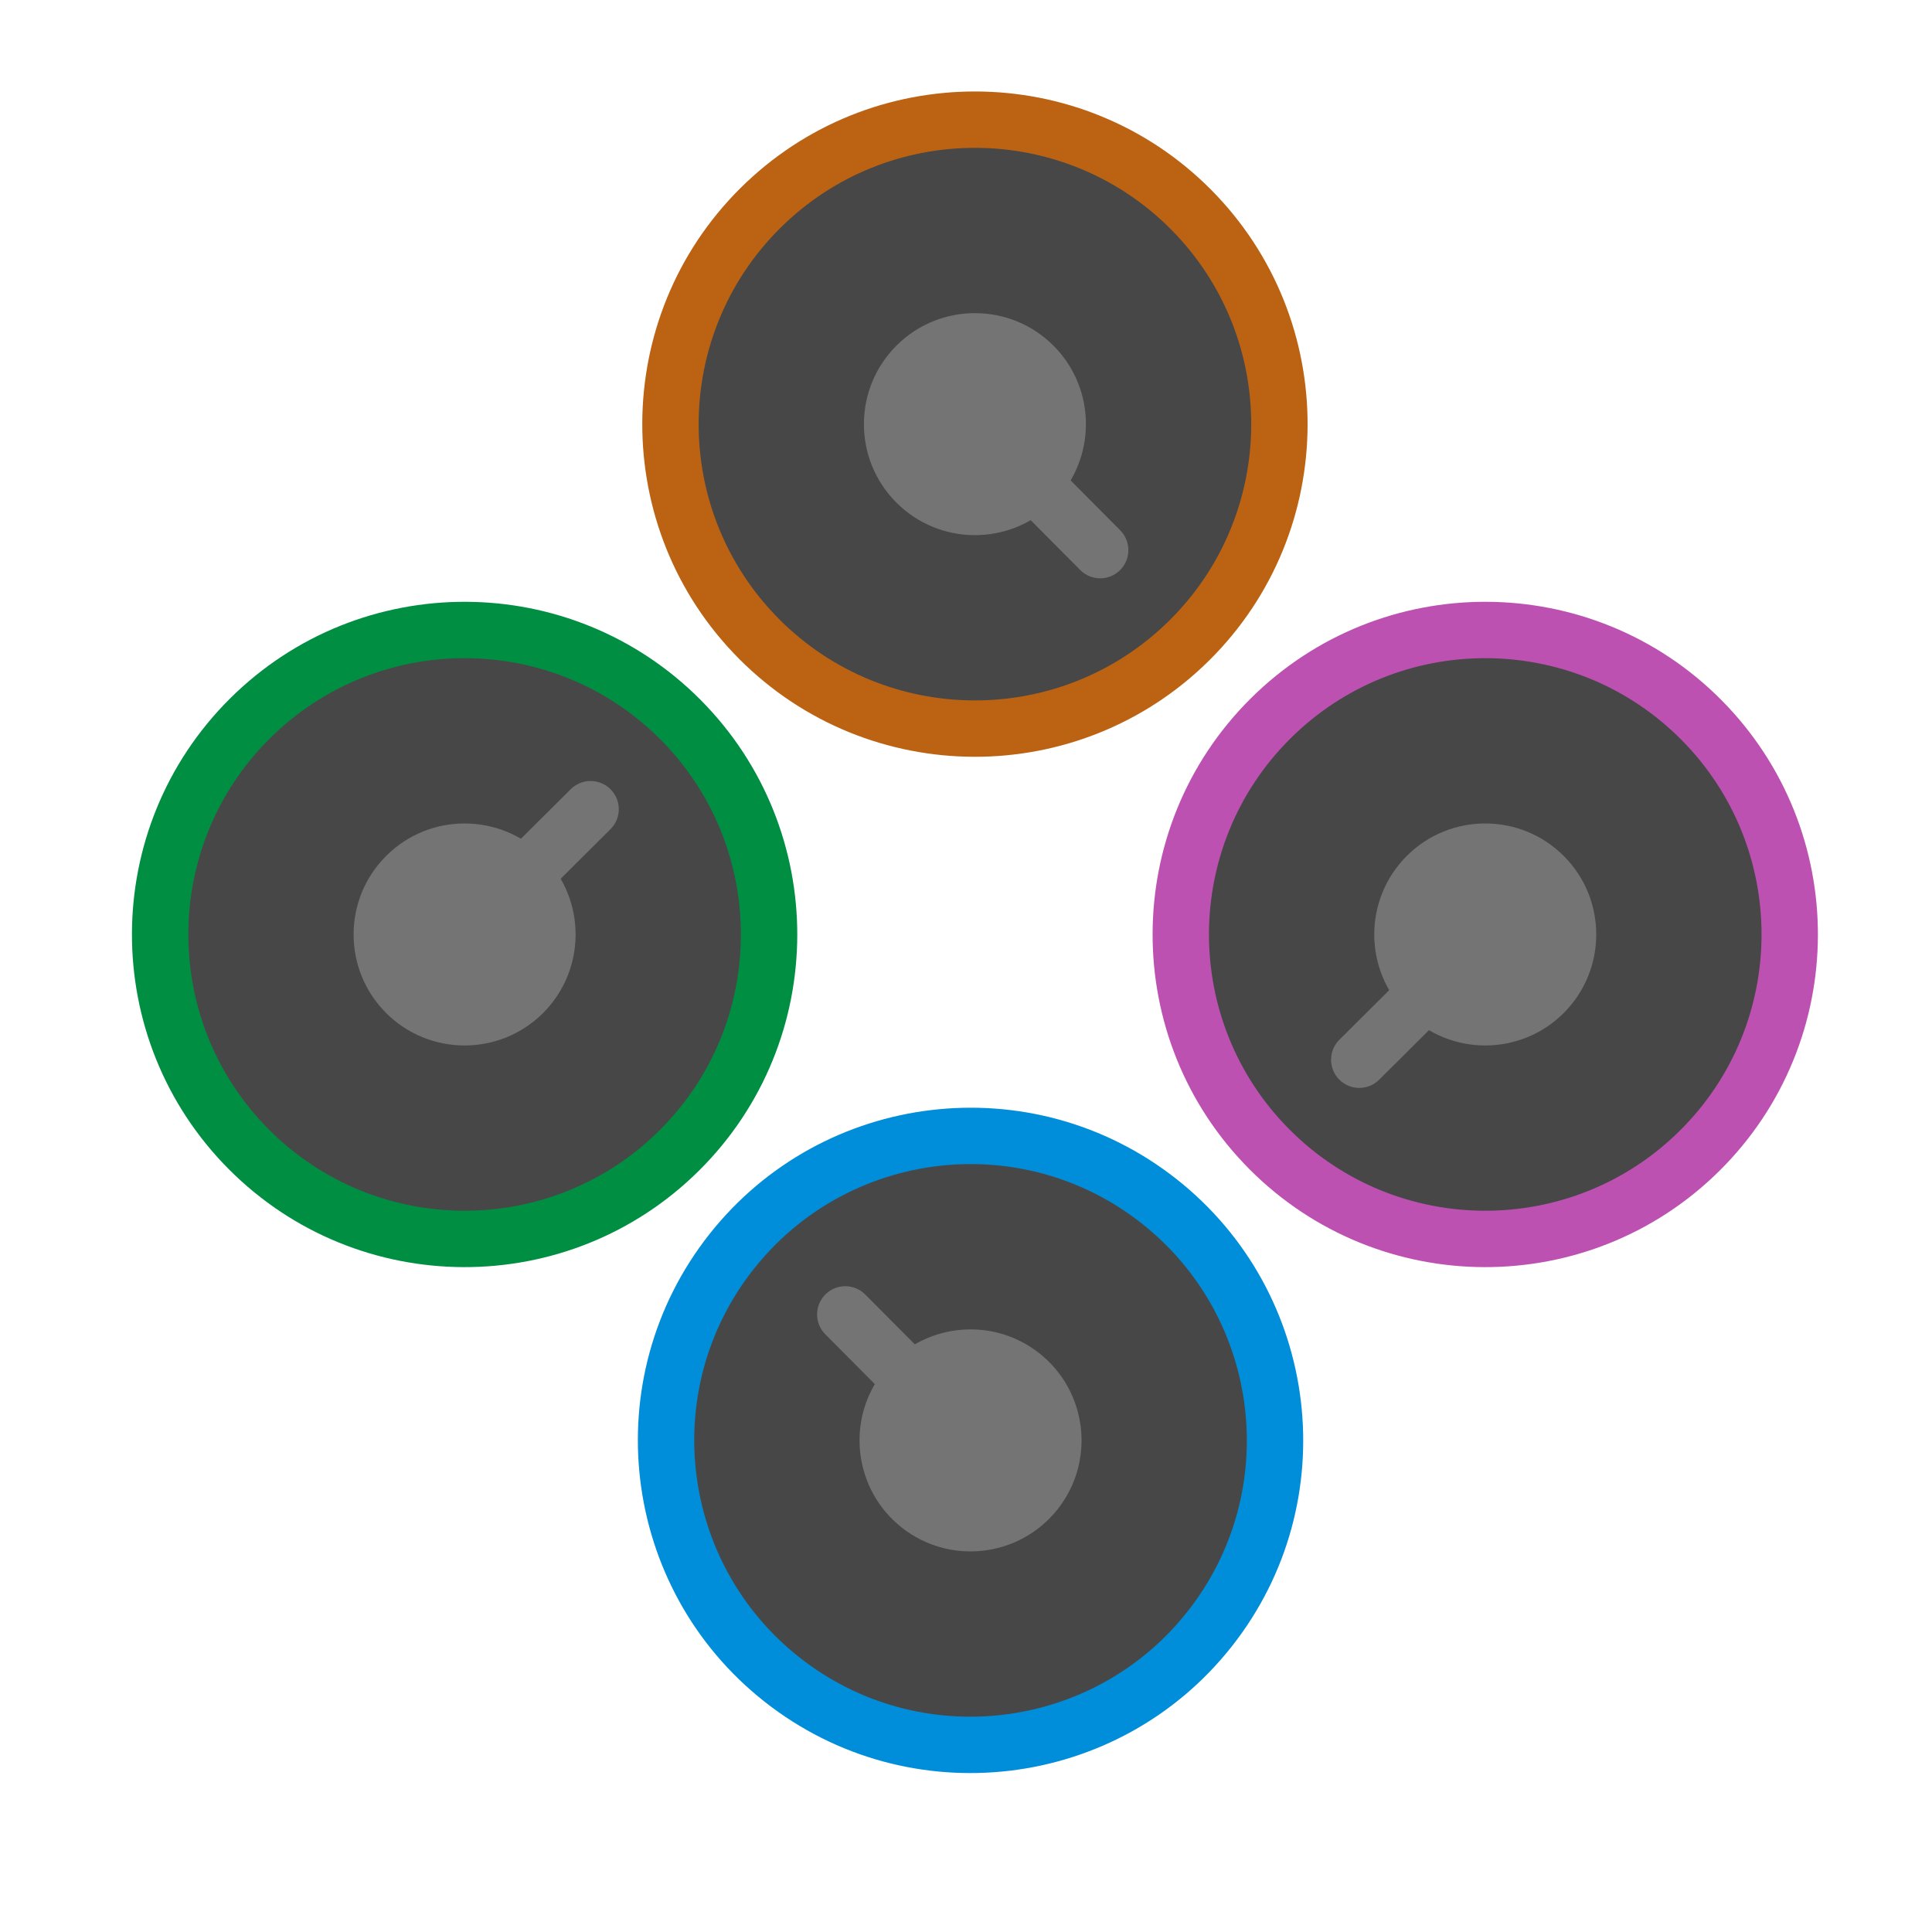
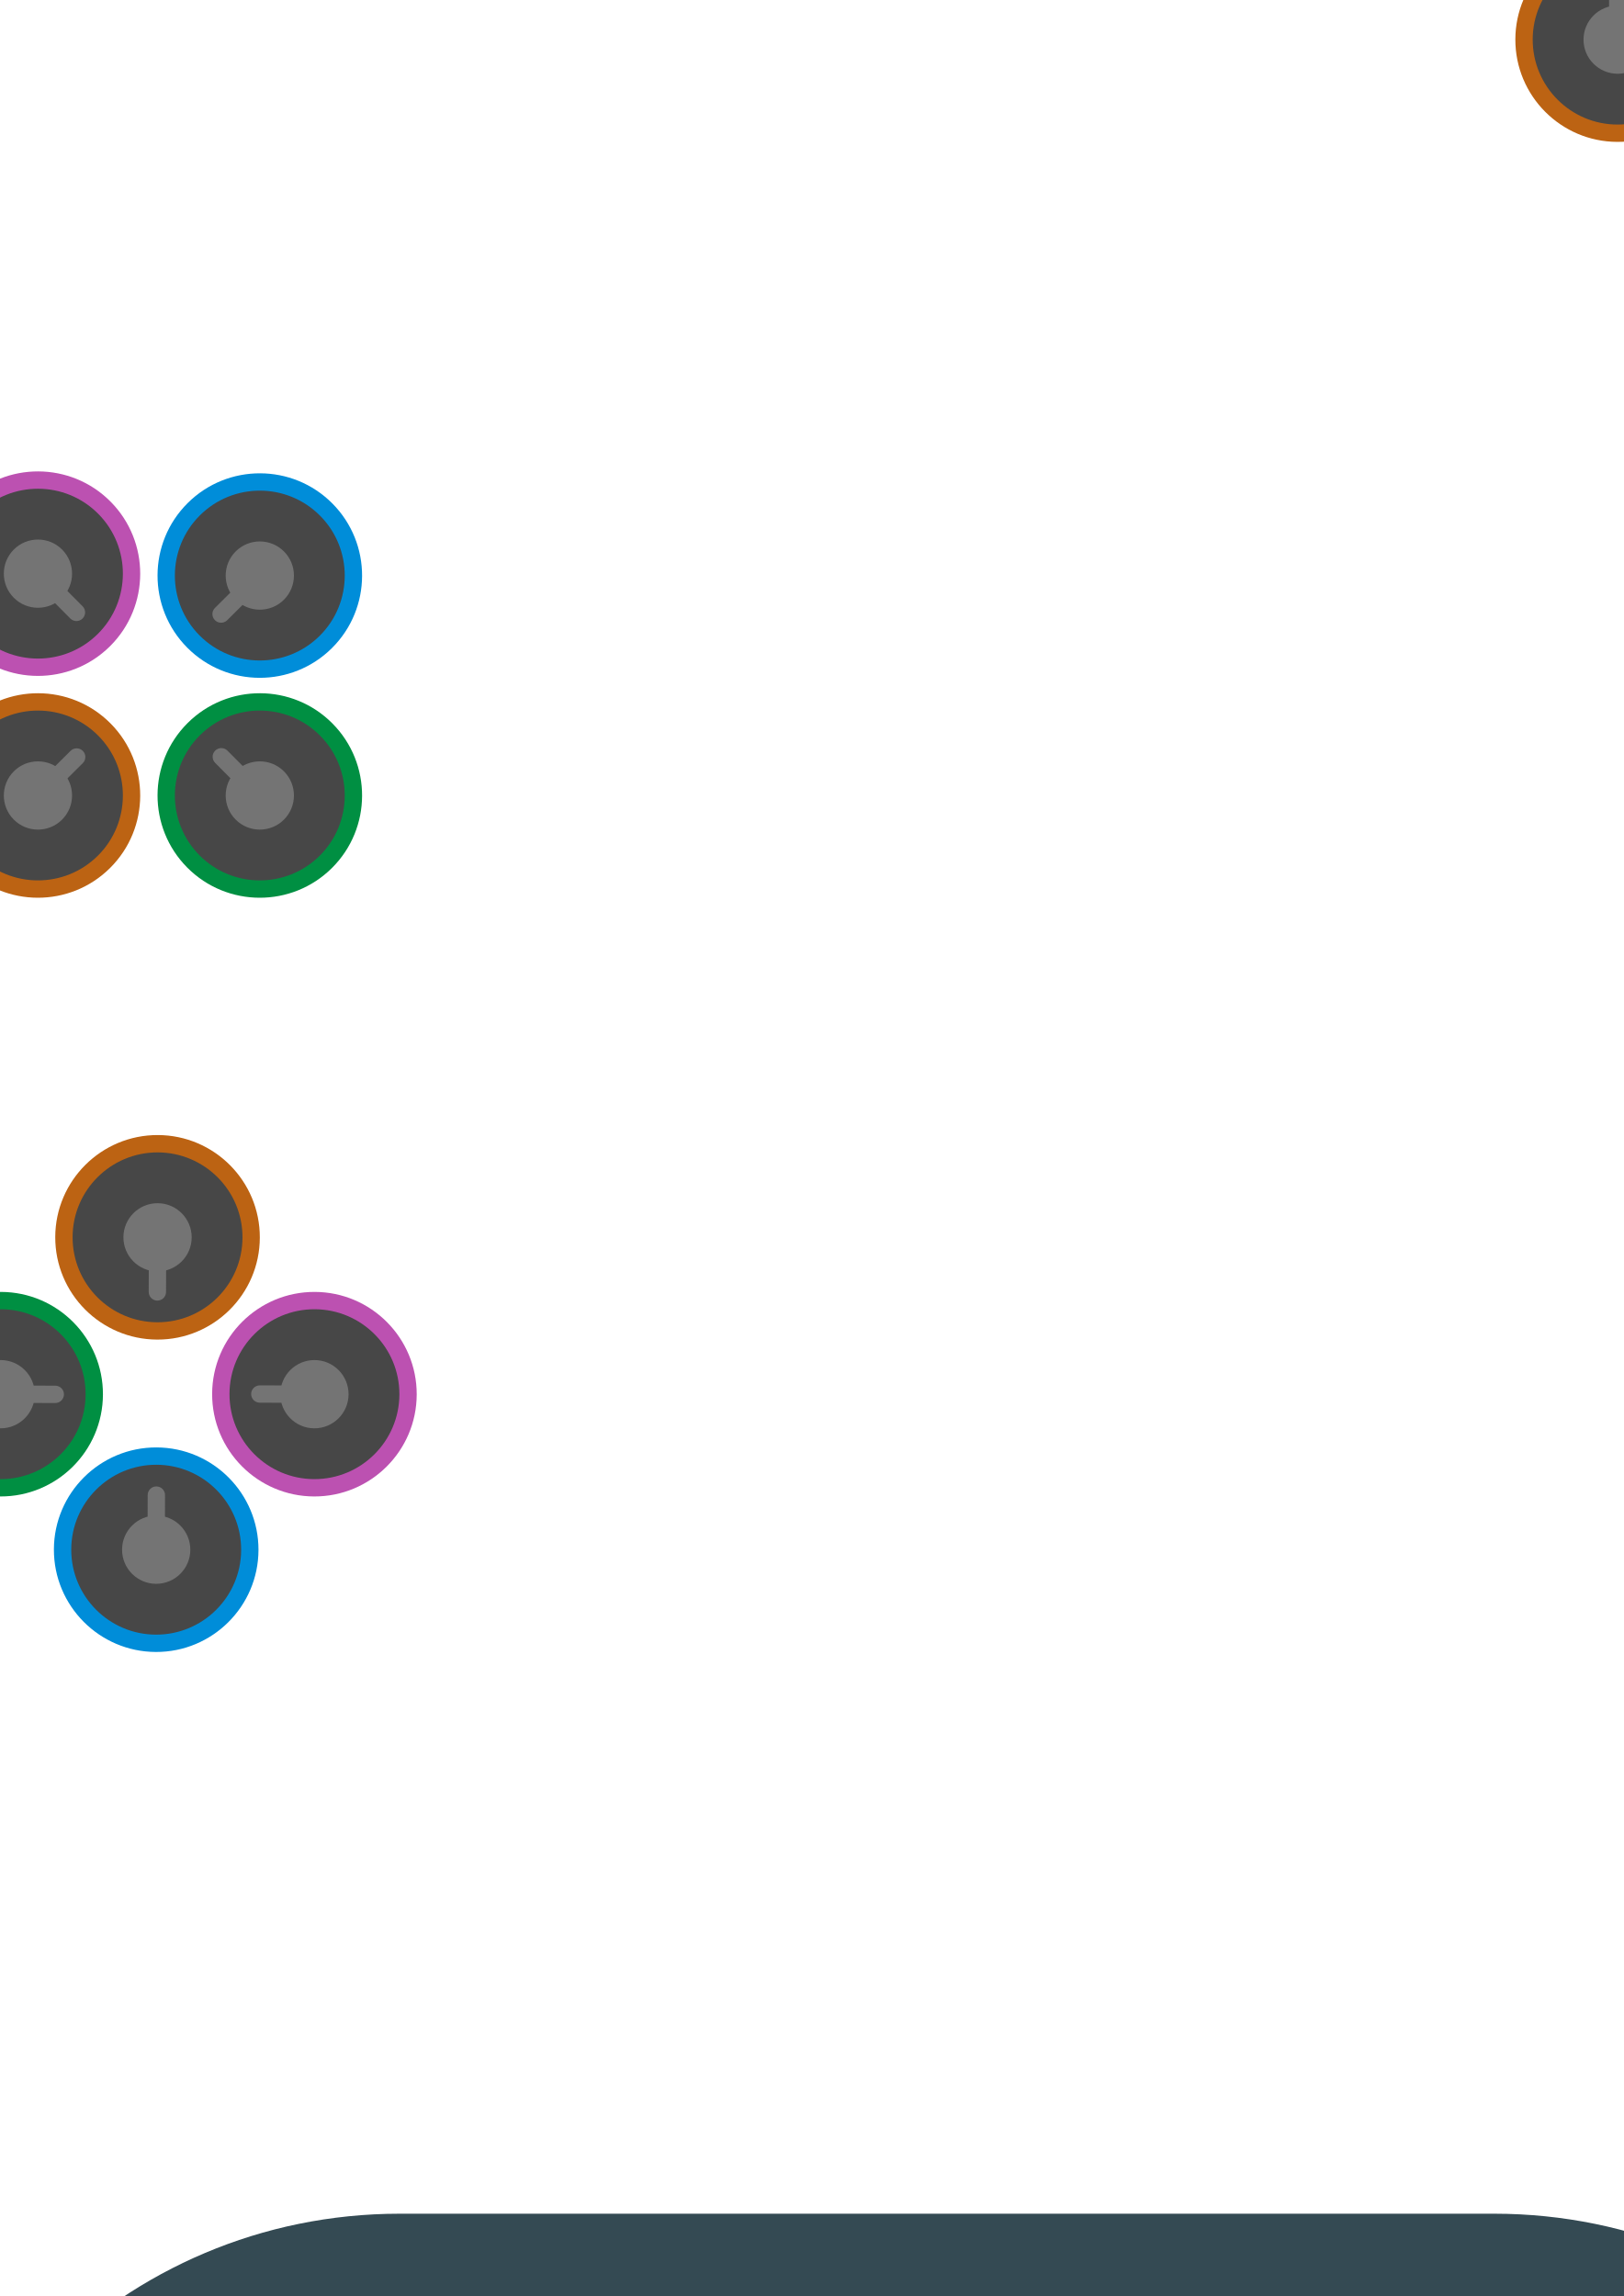
- <svg xmlns="http://www.w3.org/2000/svg" xmlns:xlink="http://www.w3.org/1999/xlink" version="1.1" preserveAspectRatio="xMidYMid meet" viewBox="0 0 640 640" width="640" height="640">
-   <defs>
+ <svg xmlns="http://www.w3.org/2000/svg" xmlns:xlink="http://www.w3.org/1999/xlink" width="210mm" height="297mm" viewBox="0 0 210 297" version="1.1" id="svg14488">
+   <defs id="defs14482">
    <path d="M514.73 -337.2C542.33 -337.12 564.67 -314.65 564.59 -287.06C564.51 -259.46 542.04 -237.12 514.44 -237.21C486.84 -237.29 464.51 -259.76 464.59 -287.35C464.67 -314.95 487.14 -337.29 514.73 -337.2Z" id="a20afVWfbU" />
    <path d="M514.71 -328.73C537.63 -328.66 556.18 -310 556.11 -287.08C556.05 -264.16 537.38 -245.61 514.46 -245.68C491.55 -245.75 472.99 -264.41 473.06 -287.33C473.13 -310.25 491.79 -328.8 514.71 -328.73Z" id="a15wEiVZ8e" />
    <path d="M514.64 -303.89C523.84 -303.86 531.3 -296.36 531.27 -287.16C531.24 -277.95 523.75 -270.49 514.54 -270.52C505.33 -270.55 497.88 -278.05 497.9 -287.25C497.93 -296.46 505.43 -303.92 514.64 -303.89Z" id="d5KIuyxWGk" />
    <path d="M518.74 -260.49C518.74 -258.15 516.84 -256.26 514.5 -256.27C513.65 -256.27 515.34 -256.27 514.5 -256.27C512.16 -256.28 510.26 -258.18 510.27 -260.52C510.28 -263.81 510.3 -269.46 510.31 -272.76C510.31 -275.1 512.22 -276.99 514.56 -276.98C515.4 -276.98 513.71 -276.99 514.56 -276.98C516.9 -276.98 518.79 -275.07 518.78 -272.73C518.77 -269.44 518.75 -263.79 518.74 -260.49Z" id="a3fOc8Hoks" />
    <path d="M356.13 -288.28C356.21 -315.88 378.68 -338.22 406.28 -338.14C433.87 -338.06 456.21 -315.59 456.13 -287.99C456.05 -260.4 433.58 -238.06 405.99 -238.14C378.39 -238.22 356.05 -260.69 356.13 -288.28Z" id="ad3F6mqFf" />
    <path d="M364.61 -288.26C364.67 -311.18 383.33 -329.73 406.25 -329.67C429.17 -329.6 447.73 -310.94 447.66 -288.02C447.59 -265.1 428.93 -246.54 406.01 -246.61C383.09 -246.68 364.54 -265.34 364.61 -288.26Z" id="a9YE7Vkqk" />
    <path d="M389.45 -288.19C389.48 -297.4 396.97 -304.85 406.18 -304.82C415.39 -304.8 422.84 -297.3 422.82 -288.09C422.79 -278.88 415.29 -271.43 406.08 -271.45C396.88 -271.48 389.42 -278.98 389.45 -288.19Z" id="c1z8VVQbS" />
    <path d="M432.84 -292.3C435.18 -292.29 437.07 -290.39 437.07 -288.05C437.06 -287.2 437.07 -288.9 437.07 -288.05C437.06 -285.71 435.16 -283.82 432.82 -283.82C429.52 -283.83 423.87 -283.85 420.58 -283.86C418.24 -283.87 416.35 -285.77 416.35 -288.11C416.36 -288.96 416.35 -287.26 416.35 -288.11C416.36 -290.45 418.26 -292.34 420.6 -292.33C423.9 -292.32 429.55 -292.31 432.84 -292.3Z" id="b3h9xbfyz" />
    <path d="M405.99 -129.69C378.39 -129.77 356.05 -152.24 356.13 -179.83C356.21 -207.43 378.68 -229.77 406.28 -229.68C433.87 -229.6 456.21 -207.13 456.13 -179.54C456.05 -151.94 433.58 -129.6 405.99 -129.69Z" id="a7PQT4zivD" />
    <path d="M406.01 -138.16C383.09 -138.23 364.54 -156.89 364.61 -179.81C364.67 -202.73 383.33 -221.28 406.25 -221.21C429.17 -221.14 447.73 -202.48 447.66 -179.56C447.59 -156.64 428.93 -138.09 406.01 -138.16Z" id="b1P7USGKU" />
    <path d="M406.08 -163C396.88 -163.03 389.42 -170.53 389.45 -179.73C389.48 -188.94 396.97 -196.4 406.18 -196.37C415.39 -196.34 422.84 -188.84 422.82 -179.64C422.79 -170.43 415.29 -162.97 406.08 -163Z" id="b1KVWDP7t" />
    <path d="M401.97 -206.4C401.98 -208.73 403.88 -210.63 406.22 -210.62C407.07 -210.62 405.38 -210.62 406.22 -210.62C408.56 -210.61 410.45 -208.71 410.45 -206.37C410.44 -203.08 410.42 -197.43 410.41 -194.13C410.4 -191.79 408.5 -189.9 406.16 -189.91C405.32 -189.91 407.01 -189.9 406.16 -189.91C403.82 -189.91 401.93 -191.82 401.94 -194.16C401.95 -197.45 401.96 -203.1 401.97 -206.4Z" id="d3EzOMDoP" />
    <path d="M564.59 -179.54C564.51 -151.94 542.04 -129.6 514.44 -129.69C486.84 -129.77 464.51 -152.24 464.59 -179.83C464.67 -207.43 487.14 -229.77 514.73 -229.68C542.33 -229.6 564.67 -207.13 564.59 -179.54Z" id="bSHrc81SC" />
    <path d="M556.11 -179.56C556.05 -156.64 537.38 -138.09 514.46 -138.16C491.55 -138.23 472.99 -156.89 473.06 -179.81C473.13 -202.73 491.79 -221.28 514.71 -221.21C537.63 -221.14 556.18 -202.48 556.11 -179.56Z" id="f4tkTK7k9a" />
    <path d="M531.27 -179.64C531.24 -170.43 523.75 -162.97 514.54 -163C505.33 -163.03 497.88 -170.53 497.9 -179.73C497.93 -188.94 505.43 -196.4 514.64 -196.37C523.84 -196.34 531.3 -188.84 531.27 -179.64Z" id="b4aY4icdLV" />
    <path d="M487.88 -175.53C485.54 -175.53 483.64 -177.44 483.65 -179.78C483.65 -180.62 483.65 -178.93 483.65 -179.78C483.66 -182.12 485.56 -184.01 487.9 -184C491.2 -183.99 496.84 -183.97 500.14 -183.96C502.48 -183.96 504.37 -182.05 504.36 -179.71C504.36 -178.87 504.37 -180.56 504.36 -179.71C504.36 -177.37 502.45 -175.48 500.12 -175.49C496.82 -175.5 491.17 -175.52 487.88 -175.53Z" id="eUQJFSlvn" />
    <path d="M-222.15 47.08C-202.69 66.65 -202.78 98.34 -222.35 117.79C-241.92 137.25 -273.61 137.16 -293.07 117.59C-312.52 98.02 -312.43 66.33 -292.86 46.88C-273.29 27.42 -241.6 27.51 -222.15 47.08Z" id="b9FDxReB2x" />
    <path d="M-228.16 53.06C-212 69.31 -212.08 95.63 -228.33 111.78C-244.58 127.94 -270.9 127.87 -287.06 111.61C-303.22 95.36 -303.14 69.04 -286.88 52.89C-270.63 36.73 -244.32 36.8 -228.16 53.06Z" id="j2xOWToCju" />
    <path d="M-245.77 70.57C-239.28 77.1 -239.31 87.67 -245.84 94.17C-252.37 100.66 -262.95 100.63 -269.44 94.1C-275.93 87.57 -275.9 77 -269.37 70.5C-262.84 64.01 -252.27 64.04 -245.77 70.57Z" id="aZEOBbG2K" />
    <path d="M-273.55 104.16C-275.21 105.81 -277.89 105.8 -279.54 104.15C-280.14 103.54 -278.95 104.75 -279.54 104.15C-281.19 102.49 -281.19 99.8 -279.53 98.15C-277.19 95.83 -273.18 91.85 -270.85 89.52C-269.19 87.87 -266.51 87.88 -264.86 89.54C-264.26 90.14 -265.45 88.94 -264.86 89.54C-263.21 91.2 -263.21 93.88 -264.87 95.53C-267.21 97.86 -271.22 101.84 -273.55 104.16Z" id="aPwiDwvWQ" />
    <path d="M-401.31 45.94C-381.74 26.49 -350.06 26.58 -330.6 46.15C-311.15 65.72 -311.24 97.4 -330.81 116.86C-350.38 136.32 -382.06 136.22 -401.52 116.65C-420.97 97.08 -420.88 65.4 -401.31 45.94Z" id="czXgLNlRM" />
    <path d="M-395.34 51.95C-379.08 35.79 -352.77 35.87 -336.61 52.12C-320.45 68.38 -320.53 94.69 -336.78 110.85C-353.04 127.01 -379.35 126.93 -395.51 110.68C-411.67 94.43 -411.59 68.11 -395.34 51.95Z" id="b3QMn5fy0g" />
    <path d="M-377.82 69.57C-371.29 63.08 -360.72 63.11 -354.23 69.64C-347.74 76.17 -347.77 86.74 -354.3 93.23C-360.83 99.73 -371.4 99.69 -377.89 93.16C-384.38 86.63 -384.35 76.06 -377.82 69.57Z" id="aMmDdwAuh" />
    <path d="M-344.23 97.35C-342.58 99.01 -342.59 101.69 -344.25 103.34C-344.85 103.94 -343.65 102.74 -344.25 103.34C-345.91 104.99 -348.59 104.98 -350.24 103.32C-352.56 100.99 -356.55 96.98 -358.87 94.64C-360.52 92.98 -360.51 90.3 -358.85 88.65C-358.25 88.05 -359.45 89.25 -358.85 88.65C-357.19 87 -354.51 87.01 -352.86 88.67C-350.54 91.01 -346.56 95.01 -344.23 97.35Z" id="c2YlqVhwdh" />
    <path d="M-401.52 225.11C-420.97 205.54 -420.88 173.85 -401.31 154.4C-381.74 134.94 -350.06 135.03 -330.6 154.6C-311.15 174.17 -311.24 205.86 -330.81 225.31C-350.38 244.77 -382.06 244.68 -401.52 225.11Z" id="i2jo8XV2RE" />
    <path d="M-395.51 219.13C-411.67 202.88 -411.59 176.56 -395.34 160.41C-379.08 144.25 -352.77 144.32 -336.61 160.58C-320.45 176.83 -320.53 203.15 -336.78 219.3C-353.04 235.46 -379.35 235.39 -395.51 219.13Z" id="ebRwubBST" />
    <path d="M-377.89 201.62C-384.38 195.09 -384.35 184.52 -377.82 178.02C-371.29 171.53 -360.72 171.56 -354.23 178.09C-347.74 184.62 -347.77 195.19 -354.3 201.69C-360.83 208.18 -371.4 208.15 -377.89 201.62Z" id="bnjsZFsYN" />
    <path d="M-350.11 168.03C-348.45 166.38 -345.77 166.39 -344.12 168.05C-343.52 168.65 -344.72 167.44 -344.12 168.05C-342.47 169.7 -342.48 172.39 -344.14 174.04C-346.48 176.36 -350.48 180.34 -352.82 182.67C-354.48 184.32 -357.16 184.31 -358.81 182.65C-359.41 182.05 -358.21 183.25 -358.81 182.65C-360.46 180.99 -360.45 178.31 -358.79 176.66C-356.46 174.33 -352.45 170.35 -350.11 168.03Z" id="b1fREGFzg" />
    <path d="M-222.35 225.31C-241.92 244.77 -273.61 244.68 -293.07 225.11C-312.52 205.54 -312.43 173.85 -292.86 154.4C-273.29 134.94 -241.6 135.03 -222.15 154.6C-202.69 174.17 -202.78 205.86 -222.35 225.31Z" id="bfUCdmi6N" />
    <path d="M-228.33 219.3C-244.58 235.46 -270.9 235.39 -287.06 219.13C-303.22 202.88 -303.14 176.56 -286.88 160.41C-270.63 144.25 -244.32 144.32 -228.16 160.58C-212 176.83 -212.08 203.15 -228.33 219.3Z" id="a2utqzKCXs" />
    <path d="M-245.84 201.69C-252.37 208.18 -262.95 208.15 -269.44 201.62C-275.93 195.09 -275.9 184.52 -269.37 178.02C-262.84 171.53 -252.27 171.56 -245.77 178.09C-239.28 184.62 -239.31 195.19 -245.84 201.69Z" id="a2cRCmid9N" />
    <path d="M-279.43 173.91C-281.08 172.25 -281.08 169.57 -279.42 167.92C-278.82 167.32 -280.02 168.51 -279.42 167.92C-277.76 166.27 -275.07 166.28 -273.43 167.93C-271.1 170.27 -267.12 174.28 -264.8 176.61C-263.15 178.27 -263.15 180.96 -264.81 182.61C-265.41 183.2 -264.21 182.01 -264.81 182.61C-266.47 184.26 -269.16 184.25 -270.81 182.59C-273.13 180.25 -277.11 176.25 -279.43 173.91Z" id="gqPqARVEG" />
    <path d="M-308.4 608.59C-336 608.51 -358.34 586.04 -358.26 558.44C-358.18 530.85 -335.71 508.51 -308.11 508.59C-280.52 508.67 -258.18 531.14 -258.26 558.74C-258.34 586.33 -280.81 608.67 -308.4 608.59Z" id="az1o9aF1Y" />
    <path d="M-308.38 600.12C-331.3 600.05 -349.85 581.39 -349.78 558.47C-349.72 535.55 -331.05 517 -308.14 517.06C-285.22 517.13 -266.66 535.79 -266.73 558.71C-266.8 581.63 -285.46 600.18 -308.38 600.12Z" id="a1evSX7vCx" />
    <path d="M-308.31 575.27C-317.51 575.25 -324.97 567.75 -324.94 558.54C-324.91 549.33 -317.42 541.88 -308.21 541.9C-299 541.93 -291.55 549.43 -291.57 558.64C-291.6 567.85 -299.1 575.3 -308.31 575.27Z" id="g6CjJ6Tsp" />
    <path d="M-312.42 531.88C-312.41 529.54 -310.51 527.65 -308.17 527.65C-307.32 527.66 -309.01 527.65 -308.17 527.65C-305.83 527.66 -303.94 529.56 -303.94 531.9C-303.95 535.2 -303.97 540.85 -303.98 544.14C-303.98 546.48 -305.89 548.37 -308.23 548.37C-309.07 548.36 -307.38 548.37 -308.23 548.37C-310.57 548.36 -312.46 546.46 -312.45 544.12C-312.44 540.82 -312.43 535.17 -312.42 531.88Z" id="b2XMdkzm1T" />
    <path d="M-180.91 482.71C-180.99 510.3 -203.46 532.64 -231.05 532.56C-258.65 532.48 -280.99 510.01 -280.91 482.41C-280.83 454.82 -258.36 432.48 -230.76 432.56C-203.17 432.64 -180.83 455.11 -180.91 482.71Z" id="c1JTd7d644" />
    <path d="M-189.38 482.68C-189.45 505.6 -208.11 524.15 -231.03 524.09C-253.95 524.02 -272.5 505.36 -272.43 482.44C-272.37 459.52 -253.71 440.97 -230.79 441.03C-207.87 441.1 -189.31 459.76 -189.38 482.68Z" id="c5kLJSMaaN" />
    <path d="M-214.22 482.61C-214.25 491.82 -221.75 499.27 -230.96 499.25C-240.17 499.22 -247.62 491.72 -247.59 482.51C-247.57 473.3 -240.07 465.85 -230.86 465.88C-221.65 465.9 -214.2 473.4 -214.22 482.61Z" id="c2IPxW6E7" />
    <path d="M-257.62 486.72C-259.96 486.71 -261.85 484.81 -261.84 482.47C-261.84 481.62 -261.85 483.32 -261.84 482.47C-261.84 480.13 -259.93 478.24 -257.59 478.25C-254.3 478.26 -248.65 478.27 -245.35 478.28C-243.01 478.29 -241.12 480.19 -241.13 482.53C-241.13 483.38 -241.13 481.68 -241.13 482.53C-241.14 484.87 -243.04 486.76 -245.38 486.76C-248.67 486.75 -254.32 486.73 -257.62 486.72Z" id="bz9Kus6Be" />
    <path d="M-307.45 355.87C-279.85 355.95 -257.52 378.42 -257.6 406.02C-257.68 433.61 -280.15 455.95 -307.74 455.87C-335.34 455.79 -357.68 433.32 -357.6 405.73C-357.52 378.13 -335.05 355.79 -307.45 355.87Z" id="a1dXdeeX4b" />
    <path d="M-307.48 364.35C-284.56 364.41 -266 383.07 -266.07 405.99C-266.14 428.91 -284.8 447.47 -307.72 447.4C-330.64 447.33 -349.19 428.67 -349.12 405.75C-349.06 382.83 -330.39 364.28 -307.48 364.35Z" id="a5gSwUz2kL" />
    <path d="M-307.55 389.19C-298.34 389.21 -290.89 396.71 -290.91 405.92C-290.94 415.13 -298.44 422.58 -307.65 422.56C-316.85 422.53 -324.31 415.03 -324.28 405.82C-324.25 396.62 -316.76 389.16 -307.55 389.19Z" id="bmRCC7c3d" />
    <path d="M-303.44 432.58C-303.45 434.92 -305.35 436.81 -307.69 436.81C-308.53 436.8 -306.84 436.81 -307.69 436.81C-310.03 436.8 -311.92 434.9 -311.91 432.56C-311.9 429.26 -311.89 423.61 -311.88 420.32C-311.87 417.98 -309.97 416.09 -307.63 416.09C-306.78 416.1 -308.47 416.09 -307.63 416.09C-305.29 416.1 -303.4 418 -303.4 420.34C-303.41 423.64 -303.43 429.29 -303.44 432.58Z" id="a2uRtwoN0I" />
    <path d="M-434.28 482.41C-434.2 454.82 -411.73 432.48 -384.14 432.56C-356.54 432.64 -334.2 455.11 -334.29 482.71C-334.37 510.3 -356.84 532.64 -384.43 532.56C-412.03 532.48 -434.37 510.01 -434.28 482.41Z" id="a3ZRzZ64YD" />
    <path d="M-425.81 482.44C-425.74 459.52 -407.08 440.97 -384.16 441.03C-361.24 441.1 -342.69 459.76 -342.76 482.68C-342.83 505.6 -361.49 524.15 -384.41 524.09C-407.33 524.02 -425.88 505.36 -425.81 482.44Z" id="f3vQQVL1Es" />
    <path d="M-400.97 482.51C-400.94 473.3 -393.44 465.85 -384.24 465.88C-375.03 465.9 -367.57 473.4 -367.6 482.61C-367.63 491.82 -375.13 499.27 -384.33 499.25C-393.54 499.22 -401 491.72 -400.97 482.51Z" id="bAFnb7l7s" />
    <path d="M-357.57 478.4C-355.23 478.41 -353.34 480.31 -353.35 482.65C-353.35 483.5 -353.35 481.8 -353.35 482.65C-353.36 484.99 -355.26 486.88 -357.6 486.88C-360.89 486.87 -366.54 486.85 -369.84 486.84C-372.18 486.83 -374.07 484.93 -374.06 482.59C-374.06 481.74 -374.07 483.44 -374.06 482.59C-374.06 480.25 -372.15 478.36 -369.81 478.37C-366.52 478.38 -360.87 478.39 -357.57 478.4Z" id="a2i4Vds2j1" />
    <path d="M408.08 545.35C370.44 593.14 301.08 601.37 253.3 563.73C205.51 526.09 197.28 456.73 234.92 408.94C272.56 361.16 341.92 352.92 389.71 390.57C437.49 428.21 445.73 497.57 408.08 545.35Z" id="a1IvWkxwaT" />
    <path d="M393.41 533.79C362.15 573.48 304.54 580.32 264.86 549.06C225.17 517.79 218.33 460.19 249.59 420.5C280.86 380.81 338.46 373.97 378.15 405.24C417.84 436.5 424.68 494.11 393.41 533.79Z" id="aKZMCxcdz" />
    <path d="M350.39 499.91C337.83 515.85 314.69 518.6 298.74 506.04C282.8 493.48 280.05 470.33 292.61 454.39C305.17 438.44 328.32 435.7 344.26 448.26C360.21 460.82 362.96 483.96 350.39 499.91Z" id="dRXu2r3Ak" />
    <path d="M273.39 442C269.75 438.34 269.77 432.42 273.43 428.79C274.75 427.47 272.1 430.1 273.43 428.79C277.08 425.15 283 425.17 286.63 428.83C291.75 433.98 300.53 442.81 305.65 447.96C309.29 451.62 309.27 457.53 305.62 461.17C304.29 462.48 306.94 459.85 305.62 461.17C301.96 464.8 296.04 464.79 292.41 461.13C287.29 455.98 278.51 447.15 273.39 442Z" id="a1qEnqRuCA" />
    <path d="M570.17 231.84C613.06 274.98 612.86 344.83 569.72 387.72C526.58 430.61 456.73 430.4 413.84 387.26C370.96 344.12 371.16 274.28 414.3 231.39C457.44 188.5 527.29 188.7 570.17 231.84Z" id="lEgpEBdBu" />
    <path d="M556.93 245.01C592.55 280.84 592.38 338.85 556.55 374.47C520.72 410.09 462.71 409.92 427.09 374.09C391.47 338.26 391.64 280.25 427.47 244.63C463.3 209.01 521.31 209.18 556.93 245.01Z" id="fu3GSRJEW" />
    <path d="M518.09 283.62C532.4 298.02 532.33 321.32 517.94 335.64C503.54 349.95 480.24 349.88 465.93 335.48C451.62 321.09 451.68 297.78 466.08 283.47C480.47 269.16 503.78 269.23 518.09 283.62Z" id="b3GQekXkkK" />
    <path d="M456.86 357.67C453.2 361.31 447.29 361.29 443.65 357.63C442.33 356.31 444.97 358.96 443.65 357.63C440.01 353.97 440.03 348.06 443.69 344.42C448.84 339.3 457.67 330.52 462.82 325.4C466.48 321.76 472.39 321.78 476.03 325.44C477.35 326.76 474.71 324.12 476.03 325.44C479.67 329.1 479.65 335.01 475.99 338.65C470.84 343.77 462.01 352.55 456.86 357.67Z" id="b1UAkXH3Q6" />
    <path d="M245.25 62.34C288.39 19.45 358.23 19.65 401.12 62.79C444.01 105.93 443.81 175.78 400.67 218.67C357.53 261.55 287.68 261.35 244.79 218.21C201.91 175.07 202.11 105.23 245.25 62.34Z" id="ceFkvthWr" />
    <path d="M258.42 75.58C294.25 39.96 352.26 40.13 387.88 75.96C423.5 111.79 423.33 169.8 387.5 205.42C351.67 241.04 293.66 240.87 258.04 205.04C222.42 169.21 222.59 111.2 258.42 75.58Z" id="bxpcH0N40" />
    <path d="M297.03 114.42C311.42 100.11 334.73 100.18 349.04 114.57C363.35 128.97 363.28 152.27 348.89 166.58C334.49 180.9 311.19 180.83 296.88 166.43C282.56 152.04 282.63 128.73 297.03 114.42Z" id="b2rAhphNSX" />
    <path d="M371.07 175.65C374.71 179.31 374.69 185.23 371.04 188.86C369.71 190.18 372.36 187.54 371.04 188.86C367.38 192.5 361.46 192.48 357.83 188.82C352.71 183.67 343.93 174.84 338.81 169.69C335.17 166.03 335.19 160.12 338.85 156.48C340.17 155.17 337.52 157.8 338.85 156.48C342.5 152.85 348.42 152.86 352.05 156.52C357.17 161.67 365.95 170.5 371.07 175.65Z" id="bXlHnhiyO" />
    <path d="M75.74 387.26C32.85 344.12 33.06 274.28 76.2 231.39C119.34 188.5 189.18 188.7 232.07 231.84C274.96 274.98 274.76 344.83 231.62 387.72C188.48 430.61 118.63 430.4 75.74 387.26Z" id="bo6vAKp1D" />
    <path d="M88.99 374.09C53.37 338.26 53.54 280.25 89.37 244.63C125.2 209.01 183.21 209.18 218.83 245.01C254.45 280.84 254.28 338.85 218.45 374.47C182.62 410.09 124.61 409.92 88.99 374.09Z" id="cCsB289Ux" />
    <path d="M127.82 335.48C113.51 321.09 113.58 297.78 127.98 283.47C142.37 269.16 165.68 269.23 179.99 283.62C194.3 298.02 194.23 321.32 179.84 335.64C165.44 349.95 142.14 349.88 127.82 335.48Z" id="a1Fe3bvDU1" />
    <path d="M189.06 261.44C192.72 257.8 198.63 257.82 202.27 261.47C203.58 262.8 200.95 260.15 202.27 261.47C205.9 265.13 205.89 271.05 202.23 274.68C197.08 279.8 188.25 288.58 183.1 293.7C179.44 297.34 173.52 297.32 169.89 293.67C168.57 292.34 171.2 294.99 169.89 293.67C166.25 290.01 166.27 284.09 169.93 280.46C175.08 275.34 183.91 266.56 189.06 261.44Z" id="e3mNcgX5D" />
  </defs>
-   <g>
-     <g>
-       <g>
-         <use xlink:href="#a20afVWfbU" opacity="1" fill="#008dd9" fill-opacity="1" />
-       </g>
-       <g>
-         <use xlink:href="#a15wEiVZ8e" opacity="1" fill="#474747" fill-opacity="1" />
-       </g>
-       <g>
-         <use xlink:href="#d5KIuyxWGk" opacity="1" fill="#747474" fill-opacity="1" />
-       </g>
-       <g>
-         <use xlink:href="#a3fOc8Hoks" opacity="1" fill="#747474" fill-opacity="1" />
-       </g>
-       <g>
-         <use xlink:href="#ad3F6mqFf" opacity="1" fill="#bc51b1" fill-opacity="1" />
-       </g>
-       <g>
-         <use xlink:href="#a9YE7Vkqk" opacity="1" fill="#474747" fill-opacity="1" />
-       </g>
-       <g>
-         <use xlink:href="#c1z8VVQbS" opacity="1" fill="#747474" fill-opacity="1" />
-       </g>
-       <g>
-         <use xlink:href="#b3h9xbfyz" opacity="1" fill="#747474" fill-opacity="1" />
-       </g>
-       <g>
-         <use xlink:href="#a7PQT4zivD" opacity="1" fill="#bc6313" fill-opacity="1" />
-       </g>
-       <g>
-         <use xlink:href="#b1P7USGKU" opacity="1" fill="#474747" fill-opacity="1" />
-       </g>
-       <g>
-         <use xlink:href="#b1KVWDP7t" opacity="1" fill="#747474" fill-opacity="1" />
-       </g>
-       <g>
-         <use xlink:href="#d3EzOMDoP" opacity="1" fill="#747474" fill-opacity="1" />
-       </g>
-       <g>
-         <use xlink:href="#bSHrc81SC" opacity="1" fill="#008f42" fill-opacity="1" />
-       </g>
-       <g>
-         <use xlink:href="#f4tkTK7k9a" opacity="1" fill="#474747" fill-opacity="1" />
-       </g>
-       <g>
-         <use xlink:href="#b4aY4icdLV" opacity="1" fill="#747474" fill-opacity="1" />
-       </g>
-       <g>
-         <use xlink:href="#eUQJFSlvn" opacity="1" fill="#747474" fill-opacity="1" />
-       </g>
-       <g>
-         <use xlink:href="#b9FDxReB2x" opacity="1" fill="#008dd9" fill-opacity="1" />
-       </g>
-       <g>
-         <use xlink:href="#j2xOWToCju" opacity="1" fill="#474747" fill-opacity="1" />
-       </g>
-       <g>
-         <use xlink:href="#aZEOBbG2K" opacity="1" fill="#747474" fill-opacity="1" />
-       </g>
-       <g>
-         <use xlink:href="#aPwiDwvWQ" opacity="1" fill="#747474" fill-opacity="1" />
-       </g>
-       <g>
-         <use xlink:href="#czXgLNlRM" opacity="1" fill="#bc51b1" fill-opacity="1" />
-       </g>
-       <g>
-         <use xlink:href="#b3QMn5fy0g" opacity="1" fill="#474747" fill-opacity="1" />
-       </g>
-       <g>
-         <use xlink:href="#aMmDdwAuh" opacity="1" fill="#747474" fill-opacity="1" />
-       </g>
-       <g>
-         <use xlink:href="#c2YlqVhwdh" opacity="1" fill="#747474" fill-opacity="1" />
-       </g>
-       <g>
-         <use xlink:href="#i2jo8XV2RE" opacity="1" fill="#bc6313" fill-opacity="1" />
-       </g>
-       <g>
-         <use xlink:href="#ebRwubBST" opacity="1" fill="#474747" fill-opacity="1" />
-       </g>
-       <g>
-         <use xlink:href="#bnjsZFsYN" opacity="1" fill="#747474" fill-opacity="1" />
-       </g>
-       <g>
-         <use xlink:href="#b1fREGFzg" opacity="1" fill="#747474" fill-opacity="1" />
-       </g>
-       <g>
-         <use xlink:href="#bfUCdmi6N" opacity="1" fill="#008f42" fill-opacity="1" />
-       </g>
-       <g>
-         <use xlink:href="#a2utqzKCXs" opacity="1" fill="#474747" fill-opacity="1" />
-       </g>
-       <g>
-         <use xlink:href="#a2cRCmid9N" opacity="1" fill="#747474" fill-opacity="1" />
-       </g>
-       <g>
-         <use xlink:href="#gqPqARVEG" opacity="1" fill="#747474" fill-opacity="1" />
-       </g>
-       <g>
-         <use xlink:href="#az1o9aF1Y" opacity="1" fill="#008dd9" fill-opacity="1" />
-       </g>
-       <g>
-         <use xlink:href="#a1evSX7vCx" opacity="1" fill="#474747" fill-opacity="1" />
-       </g>
-       <g>
-         <use xlink:href="#g6CjJ6Tsp" opacity="1" fill="#747474" fill-opacity="1" />
-       </g>
-       <g>
-         <use xlink:href="#b2XMdkzm1T" opacity="1" fill="#747474" fill-opacity="1" />
-       </g>
-       <g>
-         <use xlink:href="#c1JTd7d644" opacity="1" fill="#bc51b1" fill-opacity="1" />
-       </g>
-       <g>
-         <use xlink:href="#c5kLJSMaaN" opacity="1" fill="#474747" fill-opacity="1" />
-       </g>
-       <g>
-         <use xlink:href="#c2IPxW6E7" opacity="1" fill="#747474" fill-opacity="1" />
-       </g>
-       <g>
-         <use xlink:href="#bz9Kus6Be" opacity="1" fill="#747474" fill-opacity="1" />
-       </g>
-       <g>
-         <use xlink:href="#a1dXdeeX4b" opacity="1" fill="#bc6313" fill-opacity="1" />
-       </g>
-       <g>
-         <use xlink:href="#a5gSwUz2kL" opacity="1" fill="#474747" fill-opacity="1" />
-       </g>
-       <g>
-         <use xlink:href="#bmRCC7c3d" opacity="1" fill="#747474" fill-opacity="1" />
-       </g>
-       <g>
-         <use xlink:href="#a2uRtwoN0I" opacity="1" fill="#747474" fill-opacity="1" />
-       </g>
-       <g>
-         <use xlink:href="#a3ZRzZ64YD" opacity="1" fill="#008f42" fill-opacity="1" />
-       </g>
-       <g>
-         <use xlink:href="#f3vQQVL1Es" opacity="1" fill="#474747" fill-opacity="1" />
-       </g>
-       <g>
-         <use xlink:href="#bAFnb7l7s" opacity="1" fill="#747474" fill-opacity="1" />
-       </g>
-       <g>
-         <use xlink:href="#a2i4Vds2j1" opacity="1" fill="#747474" fill-opacity="1" />
-       </g>
-       <g>
-         <use xlink:href="#a1IvWkxwaT" opacity="1" fill="#008dd9" fill-opacity="1" />
-       </g>
-       <g>
-         <use xlink:href="#aKZMCxcdz" opacity="1" fill="#474747" fill-opacity="1" />
-       </g>
-       <g>
-         <use xlink:href="#dRXu2r3Ak" opacity="1" fill="#747474" fill-opacity="1" />
-       </g>
-       <g>
-         <use xlink:href="#a1qEnqRuCA" opacity="1" fill="#747474" fill-opacity="1" />
-       </g>
-       <g>
-         <use xlink:href="#lEgpEBdBu" opacity="1" fill="#bc51b1" fill-opacity="1" />
-       </g>
-       <g>
-         <use xlink:href="#fu3GSRJEW" opacity="1" fill="#474747" fill-opacity="1" />
-       </g>
-       <g>
-         <use xlink:href="#b3GQekXkkK" opacity="1" fill="#747474" fill-opacity="1" />
-       </g>
-       <g>
-         <use xlink:href="#b1UAkXH3Q6" opacity="1" fill="#747474" fill-opacity="1" />
-       </g>
-       <g>
-         <use xlink:href="#ceFkvthWr" opacity="1" fill="#bc6313" fill-opacity="1" />
-       </g>
-       <g>
-         <use xlink:href="#bxpcH0N40" opacity="1" fill="#474747" fill-opacity="1" />
-       </g>
-       <g>
-         <use xlink:href="#b2rAhphNSX" opacity="1" fill="#747474" fill-opacity="1" />
-       </g>
-       <g>
-         <use xlink:href="#bXlHnhiyO" opacity="1" fill="#747474" fill-opacity="1" />
-       </g>
-       <g>
-         <use xlink:href="#bo6vAKp1D" opacity="1" fill="#008f42" fill-opacity="1" />
-       </g>
-       <g>
-         <use xlink:href="#cCsB289Ux" opacity="1" fill="#474747" fill-opacity="1" />
-       </g>
-       <g>
-         <use xlink:href="#a1Fe3bvDU1" opacity="1" fill="#747474" fill-opacity="1" />
-       </g>
-       <g>
-         <use xlink:href="#e3mNcgX5D" opacity="1" fill="#747474" fill-opacity="1" />
+   <g id="layer1">
+     <g id="g15119" transform="matrix(0.2645833,0,0,0.2645833,101.7609,52.66815)">
+       <use xlink:href="#a20afVWfbU" opacity="1" fill="#008dd9" fill-opacity="1" id="use15117" x="0" y="0" width="100%" height="100%" />
+     </g>
+     <g id="g15123" transform="matrix(0.2645833,0,0,0.2645833,101.7609,52.66815)">
+       <use xlink:href="#a15wEiVZ8e" opacity="1" fill="#474747" fill-opacity="1" id="use15121" x="0" y="0" width="100%" height="100%" />
+     </g>
+     <g id="g15127" transform="matrix(0.2645833,0,0,0.2645833,101.7609,52.66815)">
+       <use xlink:href="#d5KIuyxWGk" opacity="1" fill="#747474" fill-opacity="1" id="use15125" x="0" y="0" width="100%" height="100%" />
+     </g>
+     <g id="g15131" transform="matrix(0.2645833,0,0,0.2645833,101.7609,52.66815)">
+       <use xlink:href="#a3fOc8Hoks" opacity="1" fill="#747474" fill-opacity="1" id="use15129" x="0" y="0" width="100%" height="100%" />
+     </g>
+     <g id="g15135" transform="matrix(0.2645833,0,0,0.2645833,101.7609,52.66815)">
+       <use xlink:href="#ad3F6mqFf" opacity="1" fill="#bc51b1" fill-opacity="1" id="use15133" x="0" y="0" width="100%" height="100%" />
+     </g>
+     <g id="g15139" transform="matrix(0.2645833,0,0,0.2645833,101.7609,52.66815)">
+       <use xlink:href="#a9YE7Vkqk" opacity="1" fill="#474747" fill-opacity="1" id="use15137" x="0" y="0" width="100%" height="100%" />
+     </g>
+     <g id="g15143" transform="matrix(0.2645833,0,0,0.2645833,101.7609,52.66815)">
+       <use xlink:href="#c1z8VVQbS" opacity="1" fill="#747474" fill-opacity="1" id="use15141" x="0" y="0" width="100%" height="100%" />
+     </g>
+     <g id="g15147" transform="matrix(0.2645833,0,0,0.2645833,101.7609,52.66815)">
+       <use xlink:href="#b3h9xbfyz" opacity="1" fill="#747474" fill-opacity="1" id="use15145" x="0" y="0" width="100%" height="100%" />
+     </g>
+     <g id="g15151" transform="matrix(0.2645833,0,0,0.2645833,101.7609,52.66815)">
+       <use xlink:href="#a7PQT4zivD" opacity="1" fill="#bc6313" fill-opacity="1" id="use15149" x="0" y="0" width="100%" height="100%" />
+     </g>
+     <g id="g15155" transform="matrix(0.2645833,0,0,0.2645833,101.7609,52.66815)">
+       <use xlink:href="#b1P7USGKU" opacity="1" fill="#474747" fill-opacity="1" id="use15153" x="0" y="0" width="100%" height="100%" />
+     </g>
+     <g id="g15159" transform="matrix(0.2645833,0,0,0.2645833,101.7609,52.66815)">
+       <use xlink:href="#b1KVWDP7t" opacity="1" fill="#747474" fill-opacity="1" id="use15157" x="0" y="0" width="100%" height="100%" />
+     </g>
+     <g id="g15163" transform="matrix(0.2645833,0,0,0.2645833,101.7609,52.66815)">
+       <use xlink:href="#d3EzOMDoP" opacity="1" fill="#747474" fill-opacity="1" id="use15161" x="0" y="0" width="100%" height="100%" />
+     </g>
+     <g id="g15167" transform="matrix(0.2645833,0,0,0.2645833,101.7609,52.66815)">
+       <use xlink:href="#bSHrc81SC" opacity="1" fill="#008f42" fill-opacity="1" id="use15165" x="0" y="0" width="100%" height="100%" />
+     </g>
+     <g id="g15171" transform="matrix(0.2645833,0,0,0.2645833,101.7609,52.66815)">
+       <use xlink:href="#f4tkTK7k9a" opacity="1" fill="#474747" fill-opacity="1" id="use15169" x="0" y="0" width="100%" height="100%" />
+     </g>
+     <g id="g15175" transform="matrix(0.2645833,0,0,0.2645833,101.7609,52.66815)">
+       <use xlink:href="#b4aY4icdLV" opacity="1" fill="#747474" fill-opacity="1" id="use15173" x="0" y="0" width="100%" height="100%" />
+     </g>
+     <g id="g15179" transform="matrix(0.2645833,0,0,0.2645833,101.7609,52.66815)">
+       <use xlink:href="#eUQJFSlvn" opacity="1" fill="#747474" fill-opacity="1" id="use15177" x="0" y="0" width="100%" height="100%" />
+     </g>
+     <g id="g15183" transform="matrix(0.2645833,0,0,0.2645833,101.7609,52.66815)">
+       <use xlink:href="#b9FDxReB2x" opacity="1" fill="#008dd9" fill-opacity="1" id="use15181" x="0" y="0" width="100%" height="100%" />
+     </g>
+     <g id="g15187" transform="matrix(0.2645833,0,0,0.2645833,101.7609,52.66815)">
+       <use xlink:href="#j2xOWToCju" opacity="1" fill="#474747" fill-opacity="1" id="use15185" x="0" y="0" width="100%" height="100%" />
+     </g>
+     <g id="g15191" transform="matrix(0.2645833,0,0,0.2645833,101.7609,52.66815)">
+       <use xlink:href="#aZEOBbG2K" opacity="1" fill="#747474" fill-opacity="1" id="use15189" x="0" y="0" width="100%" height="100%" />
+     </g>
+     <g id="g15195" transform="matrix(0.2645833,0,0,0.2645833,101.7609,52.66815)">
+       <use xlink:href="#aPwiDwvWQ" opacity="1" fill="#747474" fill-opacity="1" id="use15193" x="0" y="0" width="100%" height="100%" />
+     </g>
+     <g id="g15199" transform="matrix(0.2645833,0,0,0.2645833,101.7609,52.66815)">
+       <use xlink:href="#czXgLNlRM" opacity="1" fill="#bc51b1" fill-opacity="1" id="use15197" x="0" y="0" width="100%" height="100%" />
+     </g>
+     <g id="g15203" transform="matrix(0.2645833,0,0,0.2645833,101.7609,52.66815)">
+       <use xlink:href="#b3QMn5fy0g" opacity="1" fill="#474747" fill-opacity="1" id="use15201" x="0" y="0" width="100%" height="100%" />
+     </g>
+     <g id="g15207" transform="matrix(0.2645833,0,0,0.2645833,101.7609,52.66815)">
+       <use xlink:href="#aMmDdwAuh" opacity="1" fill="#747474" fill-opacity="1" id="use15205" x="0" y="0" width="100%" height="100%" />
+     </g>
+     <g id="g15211" transform="matrix(0.2645833,0,0,0.2645833,101.7609,52.66815)">
+       <use xlink:href="#c2YlqVhwdh" opacity="1" fill="#747474" fill-opacity="1" id="use15209" x="0" y="0" width="100%" height="100%" />
+     </g>
+     <g id="g15215" transform="matrix(0.2645833,0,0,0.2645833,101.7609,52.66815)">
+       <use xlink:href="#i2jo8XV2RE" opacity="1" fill="#bc6313" fill-opacity="1" id="use15213" x="0" y="0" width="100%" height="100%" />
+     </g>
+     <g id="g15219" transform="matrix(0.2645833,0,0,0.2645833,101.7609,52.66815)">
+       <use xlink:href="#ebRwubBST" opacity="1" fill="#474747" fill-opacity="1" id="use15217" x="0" y="0" width="100%" height="100%" />
+     </g>
+     <g id="g15223" transform="matrix(0.2645833,0,0,0.2645833,101.7609,52.66815)">
+       <use xlink:href="#bnjsZFsYN" opacity="1" fill="#747474" fill-opacity="1" id="use15221" x="0" y="0" width="100%" height="100%" />
+     </g>
+     <g id="g15227" transform="matrix(0.2645833,0,0,0.2645833,101.7609,52.66815)">
+       <use xlink:href="#b1fREGFzg" opacity="1" fill="#747474" fill-opacity="1" id="use15225" x="0" y="0" width="100%" height="100%" />
+     </g>
+     <g id="g15231" transform="matrix(0.2645833,0,0,0.2645833,101.7609,52.66815)">
+       <use xlink:href="#bfUCdmi6N" opacity="1" fill="#008f42" fill-opacity="1" id="use15229" x="0" y="0" width="100%" height="100%" />
+     </g>
+     <g id="g15235" transform="matrix(0.2645833,0,0,0.2645833,101.7609,52.66815)">
+       <use xlink:href="#a2utqzKCXs" opacity="1" fill="#474747" fill-opacity="1" id="use15233" x="0" y="0" width="100%" height="100%" />
+     </g>
+     <g id="g15239" transform="matrix(0.2645833,0,0,0.2645833,101.7609,52.66815)">
+       <use xlink:href="#a2cRCmid9N" opacity="1" fill="#747474" fill-opacity="1" id="use15237" x="0" y="0" width="100%" height="100%" />
+     </g>
+     <g id="g15243" transform="matrix(0.2645833,0,0,0.2645833,101.7609,52.66815)">
+       <use xlink:href="#gqPqARVEG" opacity="1" fill="#747474" fill-opacity="1" id="use15241" x="0" y="0" width="100%" height="100%" />
+     </g>
+     <g id="g15247" transform="matrix(0.2645833,0,0,0.2645833,101.7609,52.66815)">
+       <use xlink:href="#az1o9aF1Y" opacity="1" fill="#008dd9" fill-opacity="1" id="use15245" x="0" y="0" width="100%" height="100%" />
+     </g>
+     <g id="g15251" transform="matrix(0.2645833,0,0,0.2645833,101.7609,52.66815)">
+       <use xlink:href="#a1evSX7vCx" opacity="1" fill="#474747" fill-opacity="1" id="use15249" x="0" y="0" width="100%" height="100%" />
+     </g>
+     <g id="g15255" transform="matrix(0.2645833,0,0,0.2645833,101.7609,52.66815)">
+       <use xlink:href="#g6CjJ6Tsp" opacity="1" fill="#747474" fill-opacity="1" id="use15253" x="0" y="0" width="100%" height="100%" />
+     </g>
+     <g id="g15259" transform="matrix(0.2645833,0,0,0.2645833,101.7609,52.66815)">
+       <use xlink:href="#b2XMdkzm1T" opacity="1" fill="#747474" fill-opacity="1" id="use15257" x="0" y="0" width="100%" height="100%" />
+     </g>
+     <g id="g15263" transform="matrix(0.2645833,0,0,0.2645833,101.7609,52.66815)">
+       <use xlink:href="#c1JTd7d644" opacity="1" fill="#bc51b1" fill-opacity="1" id="use15261" x="0" y="0" width="100%" height="100%" />
+     </g>
+     <g id="g15267" transform="matrix(0.2645833,0,0,0.2645833,101.7609,52.66815)">
+       <use xlink:href="#c5kLJSMaaN" opacity="1" fill="#474747" fill-opacity="1" id="use15265" x="0" y="0" width="100%" height="100%" />
+     </g>
+     <g id="g15271" transform="matrix(0.2645833,0,0,0.2645833,101.7609,52.66815)">
+       <use xlink:href="#c2IPxW6E7" opacity="1" fill="#747474" fill-opacity="1" id="use15269" x="0" y="0" width="100%" height="100%" />
+     </g>
+     <g id="g15275" transform="matrix(0.2645833,0,0,0.2645833,101.7609,52.66815)">
+       <use xlink:href="#bz9Kus6Be" opacity="1" fill="#747474" fill-opacity="1" id="use15273" x="0" y="0" width="100%" height="100%" />
+     </g>
+     <g id="g15279" transform="matrix(0.2645833,0,0,0.2645833,101.7609,52.66815)">
+       <use xlink:href="#a1dXdeeX4b" opacity="1" fill="#bc6313" fill-opacity="1" id="use15277" x="0" y="0" width="100%" height="100%" />
+     </g>
+     <g id="g15283" transform="matrix(0.2645833,0,0,0.2645833,101.7609,52.66815)">
+       <use xlink:href="#a5gSwUz2kL" opacity="1" fill="#474747" fill-opacity="1" id="use15281" x="0" y="0" width="100%" height="100%" />
+     </g>
+     <g id="g15287" transform="matrix(0.2645833,0,0,0.2645833,101.7609,52.66815)">
+       <use xlink:href="#bmRCC7c3d" opacity="1" fill="#747474" fill-opacity="1" id="use15285" x="0" y="0" width="100%" height="100%" />
+     </g>
+     <g id="g15291" transform="matrix(0.2645833,0,0,0.2645833,101.7609,52.66815)">
+       <use xlink:href="#a2uRtwoN0I" opacity="1" fill="#747474" fill-opacity="1" id="use15289" x="0" y="0" width="100%" height="100%" />
+     </g>
+     <g id="g15295" transform="matrix(0.2645833,0,0,0.2645833,101.7609,52.66815)">
+       <use xlink:href="#a3ZRzZ64YD" opacity="1" fill="#008f42" fill-opacity="1" id="use15293" x="0" y="0" width="100%" height="100%" />
+     </g>
+     <g id="g15299" transform="matrix(0.2645833,0,0,0.2645833,101.7609,52.66815)">
+       <use xlink:href="#f3vQQVL1Es" opacity="1" fill="#474747" fill-opacity="1" id="use15297" x="0" y="0" width="100%" height="100%" />
+     </g>
+     <g id="g15303" transform="matrix(0.2645833,0,0,0.2645833,101.7609,52.66815)">
+       <use xlink:href="#bAFnb7l7s" opacity="1" fill="#747474" fill-opacity="1" id="use15301" x="0" y="0" width="100%" height="100%" />
+     </g>
+     <g id="g15307" transform="matrix(0.2645833,0,0,0.2645833,101.7609,52.66815)">
+       <use xlink:href="#a2i4Vds2j1" opacity="1" fill="#747474" fill-opacity="1" id="use15305" x="0" y="0" width="100%" height="100%" />
+     </g>
+     <rect style="clip-rule:evenodd;opacity:0.999;fill:#344a53;fill-opacity:1;fill-rule:evenodd;stroke-width:0.28;stroke-linecap:round;stroke-linejoin:round" id="rect16567" width="270.933" height="270.933" x="-13.002" y="286.355" ry="64.684" />
+     <g id="g16744" transform="matrix(1.532519,0,0,1.532519,-81.02586,-212.7653)" style="opacity:0.999">
+       <g id="g15311" transform="matrix(0.2645833,0,0,0.2645833,47.33235,332.3705)">
+         <use xlink:href="#a1IvWkxwaT" opacity="1" fill="#008dd9" fill-opacity="1" id="use15309" x="0" y="0" width="100%" height="100%" />
+       </g>
+       <g id="g15315" transform="matrix(0.2645833,0,0,0.2645833,47.33235,332.3705)">
+         <use xlink:href="#aKZMCxcdz" opacity="1" fill="#474747" fill-opacity="1" id="use15313" x="0" y="0" width="100%" height="100%" />
+       </g>
+       <g id="g15319" transform="matrix(0.2645833,0,0,0.2645833,47.33235,332.3705)">
+         <use xlink:href="#dRXu2r3Ak" opacity="1" fill="#747474" fill-opacity="1" id="use15317" x="0" y="0" width="100%" height="100%" />
+       </g>
+       <g id="g15323" transform="matrix(0.2645833,0,0,0.2645833,47.33235,332.3705)">
+         <use xlink:href="#a1qEnqRuCA" opacity="1" fill="#747474" fill-opacity="1" id="use15321" x="0" y="0" width="100%" height="100%" />
+       </g>
+       <g id="g15327" transform="matrix(0.2645833,0,0,0.2645833,47.33235,332.3705)">
+         <use xlink:href="#lEgpEBdBu" opacity="1" fill="#bc51b1" fill-opacity="1" id="use15325" x="0" y="0" width="100%" height="100%" />
+       </g>
+       <g id="g15331" transform="matrix(0.2645833,0,0,0.2645833,47.33235,332.3705)">
+         <use xlink:href="#fu3GSRJEW" opacity="1" fill="#474747" fill-opacity="1" id="use15329" x="0" y="0" width="100%" height="100%" />
+       </g>
+       <g id="g15335" transform="matrix(0.2645833,0,0,0.2645833,47.33235,332.3705)">
+         <use xlink:href="#b3GQekXkkK" opacity="1" fill="#747474" fill-opacity="1" id="use15333" x="0" y="0" width="100%" height="100%" />
+       </g>
+       <g id="g15339" transform="matrix(0.2645833,0,0,0.2645833,47.33235,332.3705)">
+         <use xlink:href="#b1UAkXH3Q6" opacity="1" fill="#747474" fill-opacity="1" id="use15337" x="0" y="0" width="100%" height="100%" />
+       </g>
+       <g id="g15343" transform="matrix(0.2645833,0,0,0.2645833,47.33235,332.3705)">
+         <use xlink:href="#ceFkvthWr" opacity="1" fill="#bc6313" fill-opacity="1" id="use15341" x="0" y="0" width="100%" height="100%" />
+       </g>
+       <g id="g15347" transform="matrix(0.2645833,0,0,0.2645833,47.33235,332.3705)">
+         <use xlink:href="#bxpcH0N40" opacity="1" fill="#474747" fill-opacity="1" id="use15345" x="0" y="0" width="100%" height="100%" />
+       </g>
+       <g id="g15351" transform="matrix(0.2645833,0,0,0.2645833,47.33235,332.3705)">
+         <use xlink:href="#b2rAhphNSX" opacity="1" fill="#747474" fill-opacity="1" id="use15349" x="0" y="0" width="100%" height="100%" />
+       </g>
+       <g id="g15355" transform="matrix(0.2645833,0,0,0.2645833,47.33235,332.3705)">
+         <use xlink:href="#bXlHnhiyO" opacity="1" fill="#747474" fill-opacity="1" id="use15353" x="0" y="0" width="100%" height="100%" />
+       </g>
+       <g id="g15359" transform="matrix(0.2645833,0,0,0.2645833,47.33235,332.3705)">
+         <use xlink:href="#bo6vAKp1D" opacity="1" fill="#008f42" fill-opacity="1" id="use15357" x="0" y="0" width="100%" height="100%" />
+       </g>
+       <g id="g15363" transform="matrix(0.2645833,0,0,0.2645833,47.33235,332.3705)">
+         <use xlink:href="#cCsB289Ux" opacity="1" fill="#474747" fill-opacity="1" id="use15361" x="0" y="0" width="100%" height="100%" />
+       </g>
+       <g id="g15367" transform="matrix(0.2645833,0,0,0.2645833,47.33235,332.3705)">
+         <use xlink:href="#a1Fe3bvDU1" opacity="1" fill="#747474" fill-opacity="1" id="use15365" x="0" y="0" width="100%" height="100%" />
+       </g>
+       <g id="g15371" transform="matrix(0.2645833,0,0,0.2645833,47.33235,332.3705)">
+         <use xlink:href="#e3mNcgX5D" opacity="1" fill="#747474" fill-opacity="1" id="use15369" x="0" y="0" width="100%" height="100%" />
      </g>
    </g>
  </g>
</svg>
